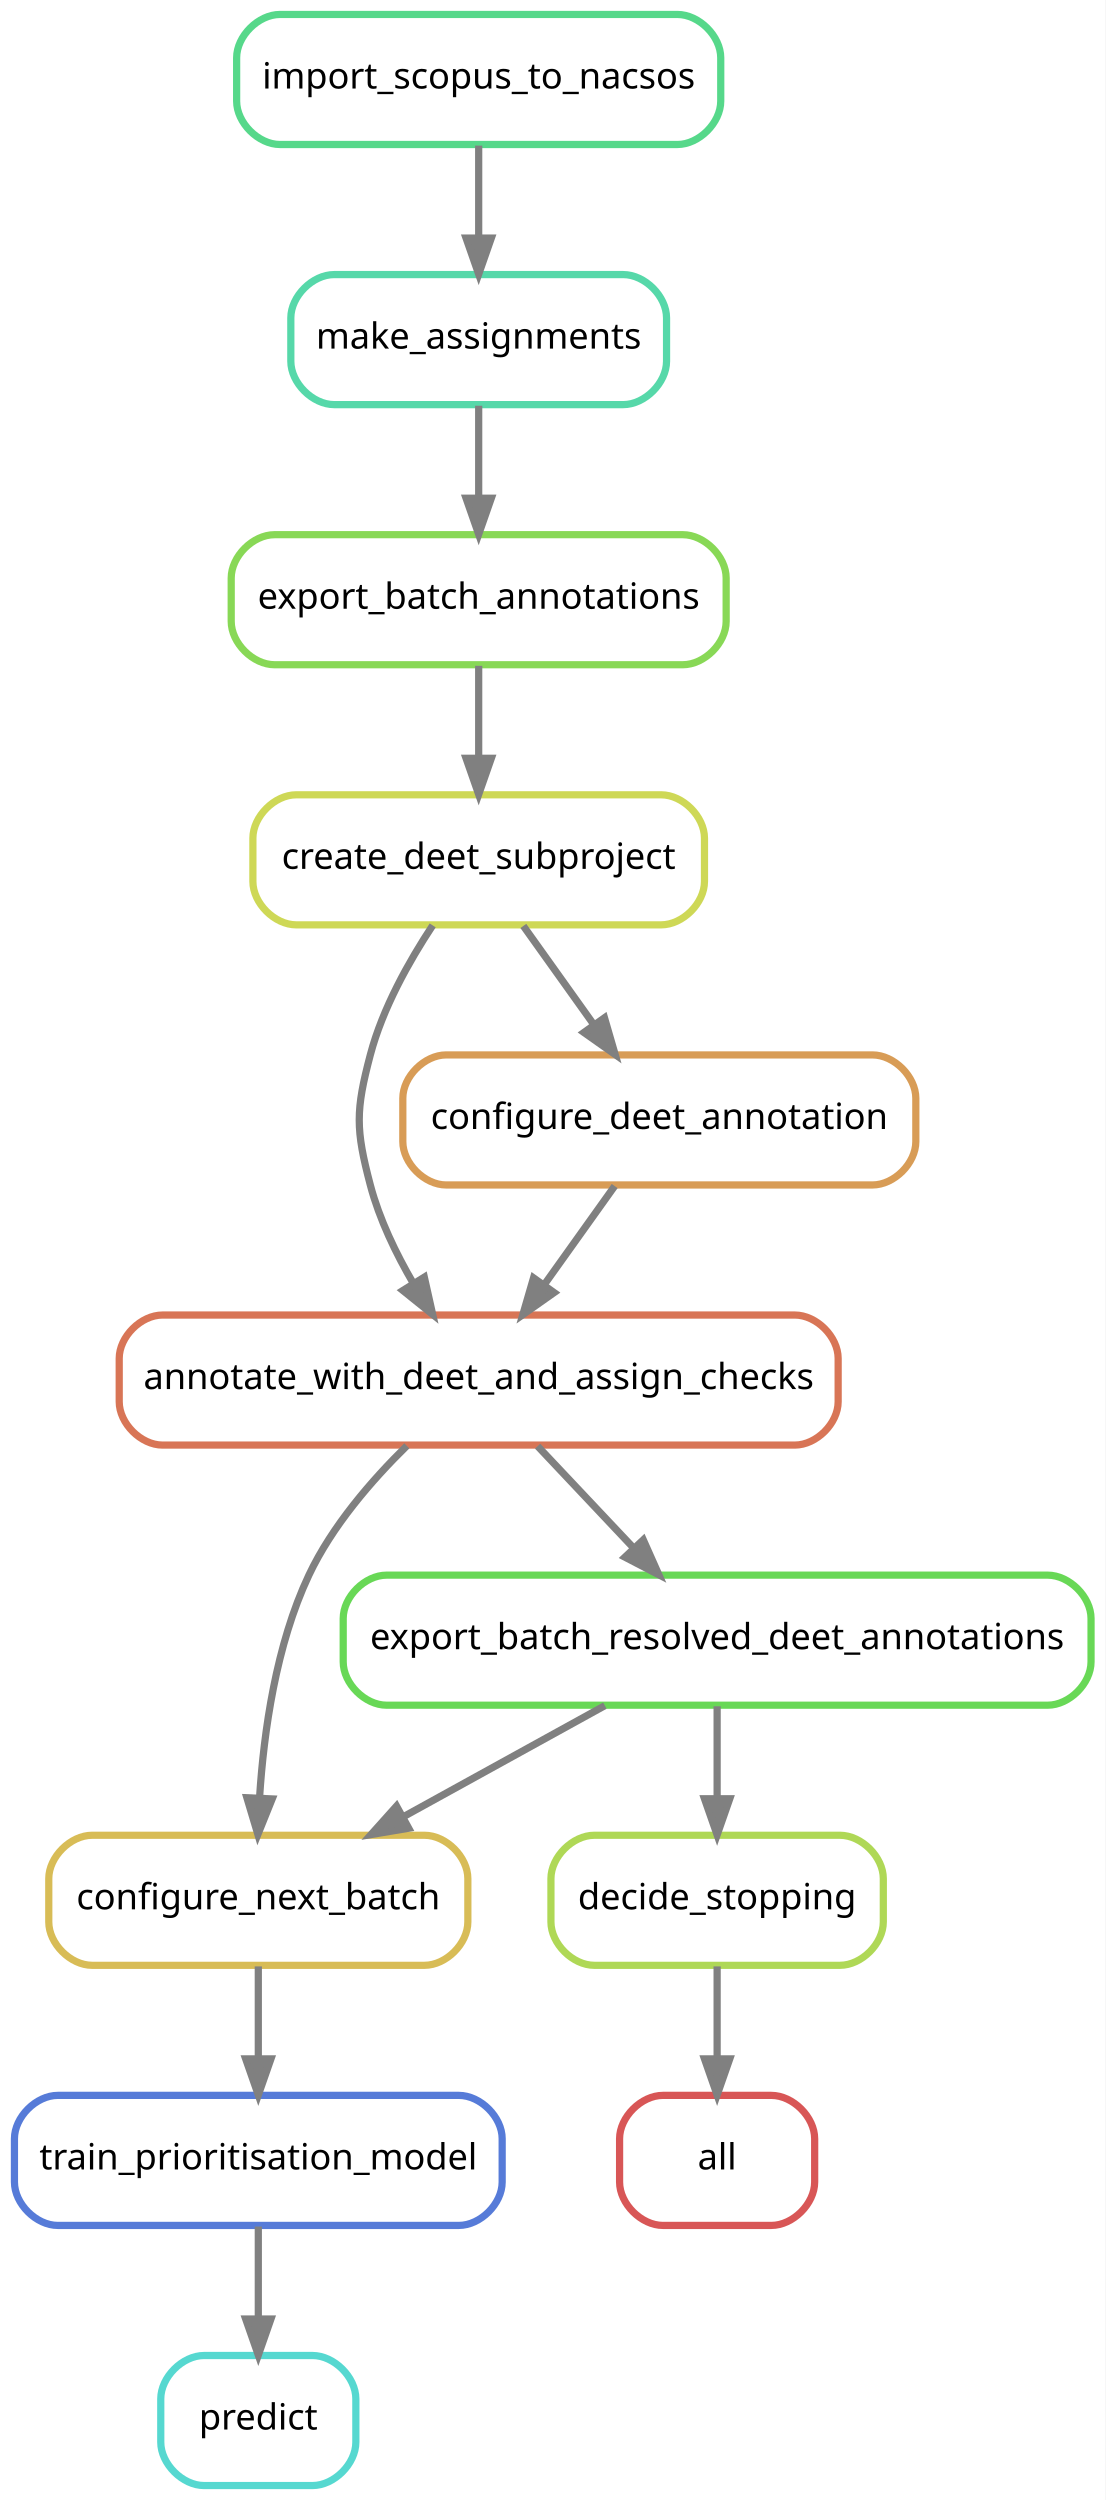
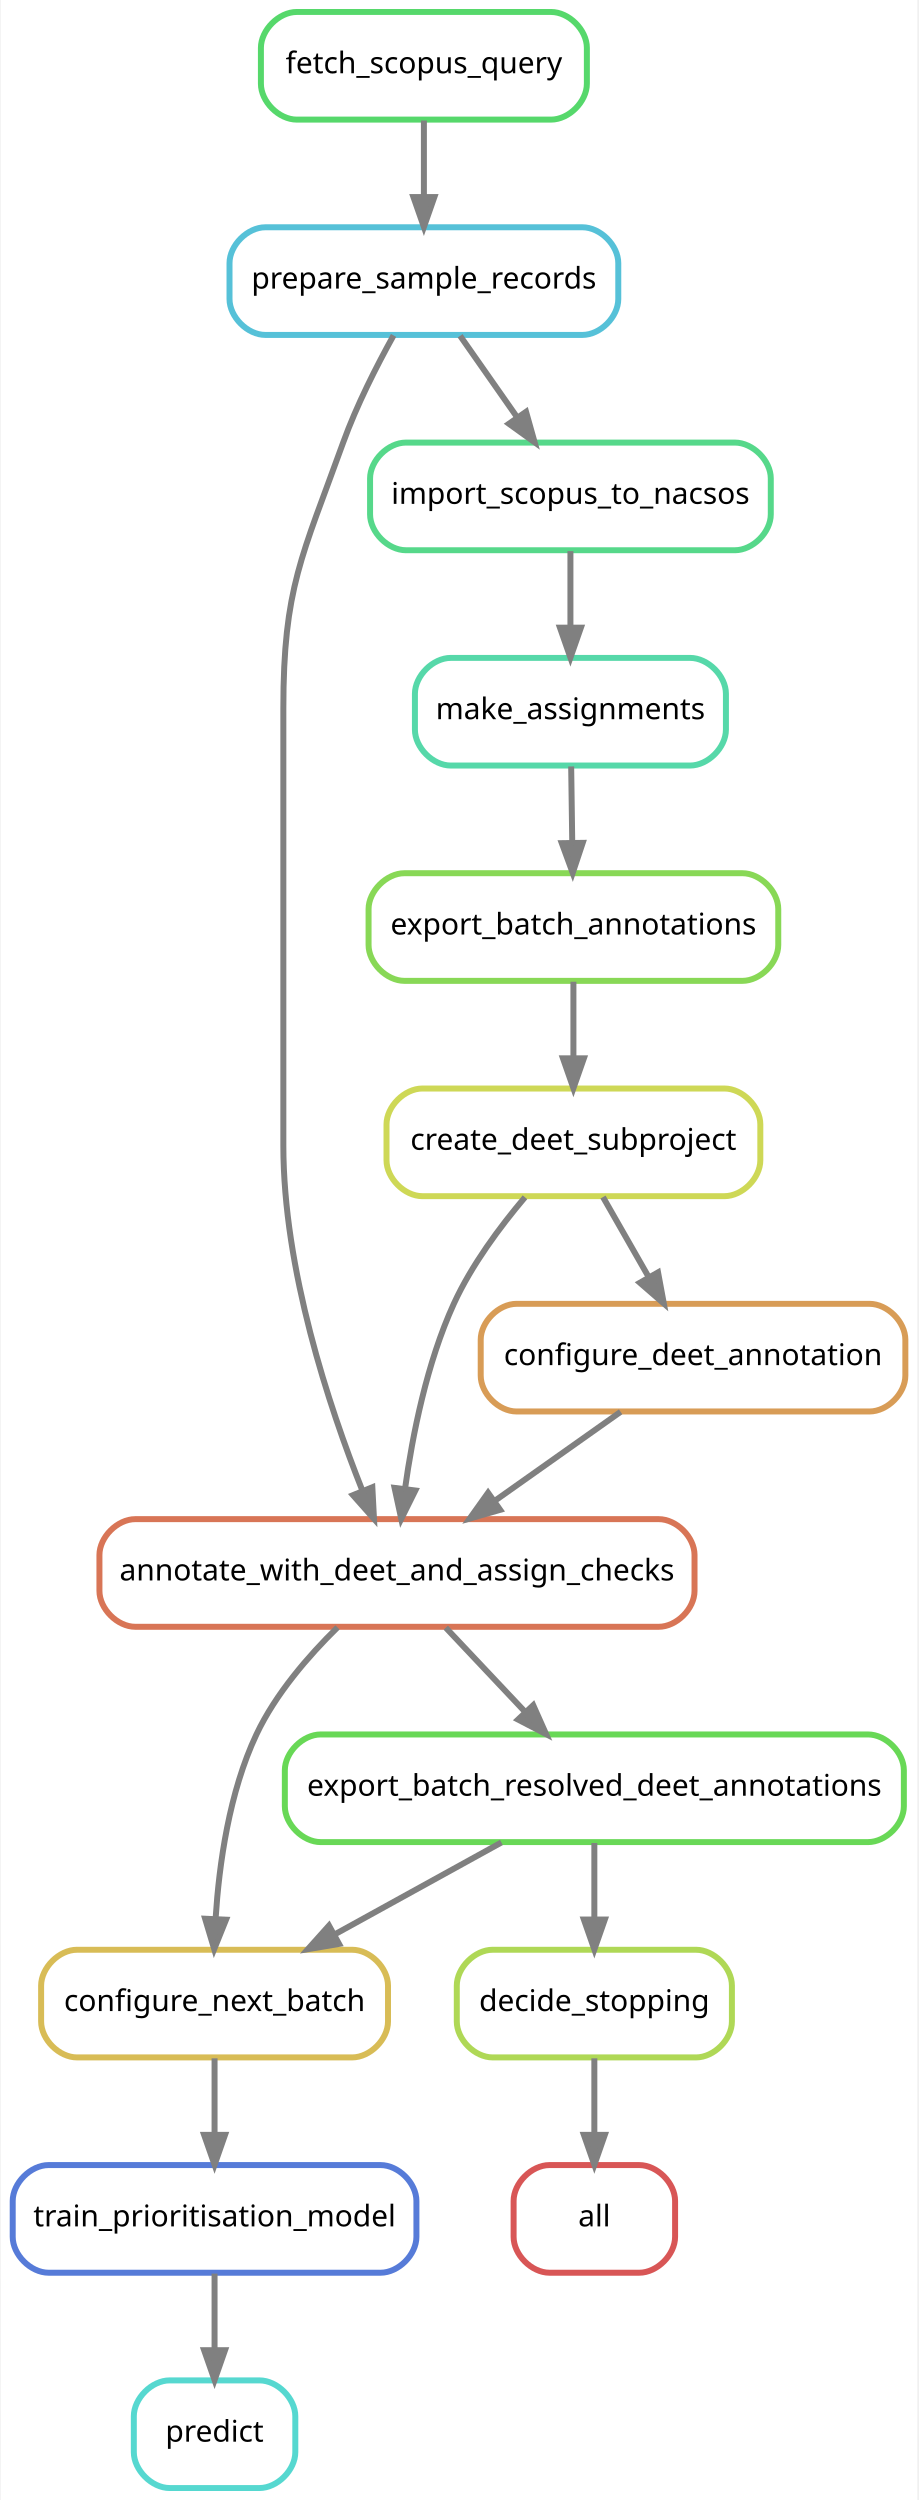
- <svg xmlns="http://www.w3.org/2000/svg" width="306pt" height="692pt" viewBox="0.00 0.00 306.00 692.00">
-   <g id="graph0" class="graph" transform="scale(1 1) rotate(0) translate(4 688)">
-     <polygon fill="white" stroke="transparent" points="-4,4 -4,-688 302,-688 302,4 -4,4" />
+ <svg xmlns="http://www.w3.org/2000/svg" width="307pt" height="836pt" viewBox="0.00 0.00 306.50 836.00">
+   <g id="graph0" class="graph" transform="scale(1 1) rotate(0) translate(4 832)">
+     <polygon fill="white" stroke="transparent" points="-4,4 -4,-832 302.5,-832 302.5,4 -4,4" />
    <g id="node1" class="node">
      <path fill="none" stroke="#56d8d0" stroke-width="2" d="M82.5,-36C82.5,-36 52.5,-36 52.5,-36 46.5,-36 40.5,-30 40.5,-24 40.5,-24 40.5,-12 40.5,-12 40.5,-6 46.5,0 52.5,0 52.5,0 82.5,0 82.5,0 88.5,0 94.5,-6 94.5,-12 94.5,-12 94.5,-24 94.5,-24 94.5,-30 88.5,-36 82.5,-36" />
      <text text-anchor="middle" x="67.5" y="-15.5" font-family="sans" font-size="10.00">predict</text>
    </g>
    <g id="node2" class="node">
      <path fill="none" stroke="#567bd8" stroke-width="2" d="M123,-108C123,-108 12,-108 12,-108 6,-108 0,-102 0,-96 0,-96 0,-84 0,-84 0,-78 6,-72 12,-72 12,-72 123,-72 123,-72 129,-72 135,-78 135,-84 135,-84 135,-96 135,-96 135,-102 129,-108 123,-108" />
      <text text-anchor="middle" x="67.5" y="-87.5" font-family="sans" font-size="10.00">train_prioritisation_model</text>
    </g>
    <g id="edge1" class="edge">
      <path fill="none" stroke="grey" stroke-width="2" d="M67.5,-71.7C67.5,-63.98 67.5,-54.71 67.5,-46.11" />
      <polygon fill="grey" stroke="grey" stroke-width="2" points="71,-46.1 67.5,-36.1 64,-46.1 71,-46.1" />
    </g>
    <g id="node3" class="node">
      <path fill="none" stroke="#d8bc56" stroke-width="2" d="M113.5,-180C113.5,-180 21.5,-180 21.5,-180 15.5,-180 9.5,-174 9.5,-168 9.5,-168 9.5,-156 9.5,-156 9.5,-150 15.5,-144 21.5,-144 21.5,-144 113.5,-144 113.5,-144 119.5,-144 125.5,-150 125.5,-156 125.5,-156 125.5,-168 125.5,-168 125.5,-174 119.5,-180 113.5,-180" />
      <text text-anchor="middle" x="67.5" y="-159.5" font-family="sans" font-size="10.00">configure_next_batch</text>
    </g>
    <g id="edge2" class="edge">
      <path fill="none" stroke="grey" stroke-width="2" d="M67.5,-143.7C67.5,-135.98 67.5,-126.71 67.5,-118.11" />
      <polygon fill="grey" stroke="grey" stroke-width="2" points="71,-118.1 67.5,-108.1 64,-118.1 71,-118.1" />
    </g>
    <g id="node4" class="node">
      <path fill="none" stroke="#d87556" stroke-width="2" d="M216,-324C216,-324 41,-324 41,-324 35,-324 29,-318 29,-312 29,-312 29,-300 29,-300 29,-294 35,-288 41,-288 41,-288 216,-288 216,-288 222,-288 228,-294 228,-300 228,-300 228,-312 228,-312 228,-318 222,-324 216,-324" />
      <text text-anchor="middle" x="128.5" y="-303.5" font-family="sans" font-size="10.00">annotate_with_deet_and_assign_checks</text>
    </g>
    <g id="edge4" class="edge">
      <path fill="none" stroke="grey" stroke-width="2" d="M108.61,-287.79C98.88,-278.24 87.9,-265.57 81.5,-252 72.39,-232.7 69.02,-208.69 67.85,-190.47" />
      <polygon fill="grey" stroke="grey" stroke-width="2" points="71.34,-190.06 67.38,-180.23 64.34,-190.38 71.34,-190.06" />
    </g>
-     <g id="node10" class="node">
+     <g id="node12" class="node">
      <path fill="none" stroke="#68d856" stroke-width="2" d="M286,-252C286,-252 103,-252 103,-252 97,-252 91,-246 91,-240 91,-240 91,-228 91,-228 91,-222 97,-216 103,-216 103,-216 286,-216 286,-216 292,-216 298,-222 298,-228 298,-228 298,-240 298,-240 298,-246 292,-252 286,-252" />
      <text text-anchor="middle" x="194.5" y="-231.5" font-family="sans" font-size="10.00">export_batch_resolved_deet_annotations</text>
    </g>
-     <g id="edge11" class="edge">
+     <g id="edge14" class="edge">
      <path fill="none" stroke="grey" stroke-width="2" d="M144.81,-287.7C152.81,-279.22 162.57,-268.86 171.32,-259.58" />
      <polygon fill="grey" stroke="grey" stroke-width="2" points="174.06,-261.78 178.37,-252.1 168.97,-256.98 174.06,-261.78" />
    </g>
    <g id="node5" class="node">
-       <path fill="none" stroke="#ced856" stroke-width="2" d="M179,-468C179,-468 78,-468 78,-468 72,-468 66,-462 66,-456 66,-456 66,-444 66,-444 66,-438 72,-432 78,-432 78,-432 179,-432 179,-432 185,-432 191,-438 191,-444 191,-444 191,-456 191,-456 191,-462 185,-468 179,-468" />
-       <text text-anchor="middle" x="128.5" y="-447.5" font-family="sans" font-size="10.00">create_deet_subproject</text>
+       <path fill="none" stroke="#ced856" stroke-width="2" d="M238,-468C238,-468 137,-468 137,-468 131,-468 125,-462 125,-456 125,-456 125,-444 125,-444 125,-438 131,-432 137,-432 137,-432 238,-432 238,-432 244,-432 250,-438 250,-444 250,-444 250,-456 250,-456 250,-462 244,-468 238,-468" />
+       <text text-anchor="middle" x="187.5" y="-447.5" font-family="sans" font-size="10.00">create_deet_subproject</text>
+     </g>
+     <g id="edge5" class="edge">
+       <path fill="none" stroke="grey" stroke-width="2" d="M171.3,-431.63C163.01,-421.84 153.44,-409 147.5,-396 138.5,-376.3 133.69,-352.17 131.17,-334.01" />
+       <polygon fill="grey" stroke="grey" stroke-width="2" points="134.64,-333.58 129.93,-324.09 127.69,-334.45 134.64,-333.58" />
+     </g>
+     <g id="node11" class="node">
+       <path fill="none" stroke="#d89c56" stroke-width="2" d="M286.5,-396C286.5,-396 168.5,-396 168.5,-396 162.5,-396 156.5,-390 156.5,-384 156.5,-384 156.5,-372 156.5,-372 156.5,-366 162.5,-360 168.5,-360 168.5,-360 286.5,-360 286.5,-360 292.5,-360 298.5,-366 298.5,-372 298.5,-372 298.5,-384 298.5,-384 298.5,-390 292.5,-396 286.5,-396" />
+       <text text-anchor="middle" x="227.5" y="-375.5" font-family="sans" font-size="10.00">configure_deet_annotation</text>
+     </g>
+     <g id="edge13" class="edge">
+       <path fill="none" stroke="grey" stroke-width="2" d="M197.39,-431.7C201.99,-423.64 207.56,-413.89 212.65,-404.98" />
+       <polygon fill="grey" stroke="grey" stroke-width="2" points="215.8,-406.52 217.73,-396.1 209.73,-403.05 215.8,-406.52" />
+     </g>
+     <g id="node6" class="node">
+       <path fill="none" stroke="#88d856" stroke-width="2" d="M244,-540C244,-540 131,-540 131,-540 125,-540 119,-534 119,-528 119,-528 119,-516 119,-516 119,-510 125,-504 131,-504 131,-504 244,-504 244,-504 250,-504 256,-510 256,-516 256,-516 256,-528 256,-528 256,-534 250,-540 244,-540" />
+       <text text-anchor="middle" x="187.5" y="-519.5" font-family="sans" font-size="10.00">export_batch_annotations</text>
+     </g>
+     <g id="edge8" class="edge">
+       <path fill="none" stroke="grey" stroke-width="2" d="M187.5,-503.7C187.5,-495.98 187.5,-486.71 187.5,-478.11" />
+       <polygon fill="grey" stroke="grey" stroke-width="2" points="191,-478.1 187.5,-468.1 184,-478.1 191,-478.1" />
+     </g>
+     <g id="node7" class="node">
+       <path fill="none" stroke="#56d8a9" stroke-width="2" d="M226.5,-612C226.5,-612 146.5,-612 146.5,-612 140.5,-612 134.5,-606 134.5,-600 134.5,-600 134.5,-588 134.5,-588 134.5,-582 140.5,-576 146.5,-576 146.5,-576 226.5,-576 226.5,-576 232.5,-576 238.5,-582 238.5,-588 238.5,-588 238.5,-600 238.5,-600 238.5,-606 232.5,-612 226.5,-612" />
+       <text text-anchor="middle" x="186.5" y="-591.5" font-family="sans" font-size="10.00">make_assignments</text>
+     </g>
+     <g id="edge9" class="edge">
+       <path fill="none" stroke="grey" stroke-width="2" d="M186.75,-575.7C186.86,-567.98 186.99,-558.71 187.11,-550.11" />
+       <polygon fill="grey" stroke="grey" stroke-width="2" points="190.61,-550.15 187.26,-540.1 183.61,-550.05 190.61,-550.15" />
+     </g>
+     <g id="node8" class="node">
+       <path fill="none" stroke="#56d88a" stroke-width="2" d="M241.5,-684C241.5,-684 131.5,-684 131.5,-684 125.5,-684 119.5,-678 119.5,-672 119.5,-672 119.5,-660 119.5,-660 119.5,-654 125.5,-648 131.5,-648 131.5,-648 241.5,-648 241.5,-648 247.5,-648 253.5,-654 253.5,-660 253.5,-660 253.5,-672 253.5,-672 253.5,-678 247.5,-684 241.5,-684" />
+       <text text-anchor="middle" x="186.5" y="-663.5" font-family="sans" font-size="10.00">import_scopus_to_nacsos</text>
+     </g>
+     <g id="edge10" class="edge">
+       <path fill="none" stroke="grey" stroke-width="2" d="M186.5,-647.7C186.5,-639.98 186.5,-630.71 186.5,-622.11" />
+       <polygon fill="grey" stroke="grey" stroke-width="2" points="190,-622.1 186.5,-612.1 183,-622.1 190,-622.1" />
+     </g>
+     <g id="node9" class="node">
+       <path fill="none" stroke="#56c1d8" stroke-width="2" d="M190.5,-756C190.5,-756 84.5,-756 84.5,-756 78.5,-756 72.5,-750 72.5,-744 72.5,-744 72.5,-732 72.5,-732 72.5,-726 78.5,-720 84.5,-720 84.5,-720 190.5,-720 190.5,-720 196.5,-720 202.5,-726 202.5,-732 202.5,-732 202.5,-744 202.5,-744 202.5,-750 196.5,-756 190.5,-756" />
+       <text text-anchor="middle" x="137.5" y="-735.5" font-family="sans" font-size="10.00">prepare_sample_records</text>
+     </g>
+     <g id="edge7" class="edge">
+       <path fill="none" stroke="grey" stroke-width="2" d="M127.36,-719.83C121.73,-709.68 114.98,-696.43 110.5,-684 96.75,-645.86 90.5,-635.54 90.5,-595 90.5,-595 90.5,-595 90.5,-449 90.5,-407.63 105.73,-361.72 116.91,-333.61" />
+       <polygon fill="grey" stroke="grey" stroke-width="2" points="120.26,-334.67 120.81,-324.09 113.78,-332.02 120.26,-334.67" />
+     </g>
+     <g id="edge11" class="edge">
+       <path fill="none" stroke="grey" stroke-width="2" d="M149.61,-719.7C155.37,-711.47 162.36,-701.48 168.71,-692.42" />
+       <polygon fill="grey" stroke="grey" stroke-width="2" points="171.66,-694.3 174.53,-684.1 165.92,-690.29 171.66,-694.3" />
+     </g>
+     <g id="node10" class="node">
+       <path fill="none" stroke="#56d86b" stroke-width="2" d="M180,-828C180,-828 95,-828 95,-828 89,-828 83,-822 83,-816 83,-816 83,-804 83,-804 83,-798 89,-792 95,-792 95,-792 180,-792 180,-792 186,-792 192,-798 192,-804 192,-804 192,-816 192,-816 192,-822 186,-828 180,-828" />
+       <text text-anchor="middle" x="137.5" y="-807.5" font-family="sans" font-size="10.00">fetch_scopus_query</text>
+     </g>
+     <g id="edge12" class="edge">
+       <path fill="none" stroke="grey" stroke-width="2" d="M137.5,-791.7C137.5,-783.98 137.5,-774.71 137.5,-766.11" />
+       <polygon fill="grey" stroke="grey" stroke-width="2" points="141,-766.1 137.5,-756.1 134,-766.1 141,-766.1" />
    </g>
    <g id="edge6" class="edge">
-       <path fill="none" stroke="grey" stroke-width="2" d="M115.77,-431.85C109.21,-421.92 101.89,-408.88 98.5,-396 94.42,-380.53 94.42,-375.47 98.5,-360 100.99,-350.54 105.6,-340.99 110.47,-332.66" />
-       <polygon fill="grey" stroke="grey" stroke-width="2" points="113.45,-334.49 115.77,-324.15 107.51,-330.79 113.45,-334.49" />
-     </g>
-     <g id="node9" class="node">
-       <path fill="none" stroke="#d89c56" stroke-width="2" d="M237.5,-396C237.5,-396 119.5,-396 119.5,-396 113.5,-396 107.5,-390 107.5,-384 107.5,-384 107.5,-372 107.5,-372 107.5,-366 113.5,-360 119.5,-360 119.5,-360 237.5,-360 237.5,-360 243.5,-360 249.5,-366 249.5,-372 249.5,-372 249.5,-384 249.5,-384 249.5,-390 243.5,-396 237.5,-396" />
-       <text text-anchor="middle" x="178.5" y="-375.5" font-family="sans" font-size="10.00">configure_deet_annotation</text>
-     </g>
-     <g id="edge10" class="edge">
-       <path fill="none" stroke="grey" stroke-width="2" d="M140.86,-431.7C146.73,-423.47 153.87,-413.48 160.34,-404.42" />
-       <polygon fill="grey" stroke="grey" stroke-width="2" points="163.32,-406.28 166.28,-396.1 157.62,-402.21 163.32,-406.28" />
-     </g>
-     <g id="node6" class="node">
-       <path fill="none" stroke="#88d856" stroke-width="2" d="M185,-540C185,-540 72,-540 72,-540 66,-540 60,-534 60,-528 60,-528 60,-516 60,-516 60,-510 66,-504 72,-504 72,-504 185,-504 185,-504 191,-504 197,-510 197,-516 197,-516 197,-528 197,-528 197,-534 191,-540 185,-540" />
-       <text text-anchor="middle" x="128.5" y="-519.5" font-family="sans" font-size="10.00">export_batch_annotations</text>
-     </g>
-     <g id="edge7" class="edge">
-       <path fill="none" stroke="grey" stroke-width="2" d="M128.5,-503.7C128.5,-495.98 128.5,-486.71 128.5,-478.11" />
-       <polygon fill="grey" stroke="grey" stroke-width="2" points="132,-478.1 128.5,-468.1 125,-478.1 132,-478.1" />
-     </g>
-     <g id="node7" class="node">
-       <path fill="none" stroke="#56d8a9" stroke-width="2" d="M168.5,-612C168.5,-612 88.5,-612 88.5,-612 82.5,-612 76.5,-606 76.5,-600 76.5,-600 76.5,-588 76.5,-588 76.5,-582 82.5,-576 88.5,-576 88.5,-576 168.5,-576 168.5,-576 174.5,-576 180.5,-582 180.5,-588 180.5,-588 180.5,-600 180.5,-600 180.5,-606 174.5,-612 168.5,-612" />
-       <text text-anchor="middle" x="128.5" y="-591.5" font-family="sans" font-size="10.00">make_assignments</text>
-     </g>
-     <g id="edge8" class="edge">
-       <path fill="none" stroke="grey" stroke-width="2" d="M128.5,-575.7C128.5,-567.98 128.5,-558.71 128.5,-550.11" />
-       <polygon fill="grey" stroke="grey" stroke-width="2" points="132,-550.1 128.5,-540.1 125,-550.1 132,-550.1" />
-     </g>
-     <g id="node8" class="node">
-       <path fill="none" stroke="#56d88a" stroke-width="2" d="M183.5,-684C183.5,-684 73.5,-684 73.5,-684 67.5,-684 61.5,-678 61.5,-672 61.5,-672 61.5,-660 61.5,-660 61.5,-654 67.5,-648 73.5,-648 73.5,-648 183.5,-648 183.5,-648 189.5,-648 195.5,-654 195.5,-660 195.5,-660 195.5,-672 195.5,-672 195.5,-678 189.5,-684 183.5,-684" />
-       <text text-anchor="middle" x="128.5" y="-663.5" font-family="sans" font-size="10.00">import_scopus_to_nacsos</text>
-     </g>
-     <g id="edge9" class="edge">
-       <path fill="none" stroke="grey" stroke-width="2" d="M128.5,-647.7C128.5,-639.98 128.5,-630.71 128.5,-622.11" />
-       <polygon fill="grey" stroke="grey" stroke-width="2" points="132,-622.1 128.5,-612.1 125,-622.1 132,-622.1" />
-     </g>
-     <g id="edge5" class="edge">
-       <path fill="none" stroke="grey" stroke-width="2" d="M166.14,-359.7C160.27,-351.47 153.13,-341.48 146.66,-332.42" />
-       <polygon fill="grey" stroke="grey" stroke-width="2" points="149.38,-330.21 140.72,-324.1 143.68,-334.28 149.38,-330.21" />
+       <path fill="none" stroke="grey" stroke-width="2" d="M203.28,-359.88C190.58,-350.89 174.84,-339.76 161.08,-330.03" />
+       <polygon fill="grey" stroke="grey" stroke-width="2" points="163,-327.11 152.81,-324.19 158.96,-332.82 163,-327.11" />
    </g>
    <g id="edge3" class="edge">
      <path fill="none" stroke="grey" stroke-width="2" d="M163.43,-215.88C146.67,-206.64 125.79,-195.13 107.8,-185.21" />
      <polygon fill="grey" stroke="grey" stroke-width="2" points="109.13,-181.95 98.69,-180.19 105.76,-188.08 109.13,-181.95" />
    </g>
-     <g id="node12" class="node">
+     <g id="node14" class="node">
      <path fill="none" stroke="#afd856" stroke-width="2" d="M228.5,-180C228.5,-180 160.5,-180 160.5,-180 154.5,-180 148.5,-174 148.5,-168 148.5,-168 148.5,-156 148.5,-156 148.5,-150 154.5,-144 160.5,-144 160.5,-144 228.5,-144 228.5,-144 234.5,-144 240.5,-150 240.5,-156 240.5,-156 240.5,-168 240.5,-168 240.5,-174 234.5,-180 228.5,-180" />
      <text text-anchor="middle" x="194.5" y="-159.5" font-family="sans" font-size="10.00">decide_stopping</text>
    </g>
-     <g id="edge13" class="edge">
+     <g id="edge16" class="edge">
      <path fill="none" stroke="grey" stroke-width="2" d="M194.5,-215.7C194.5,-207.98 194.5,-198.71 194.5,-190.11" />
      <polygon fill="grey" stroke="grey" stroke-width="2" points="198,-190.1 194.5,-180.1 191,-190.1 198,-190.1" />
    </g>
-     <g id="node11" class="node">
+     <g id="node13" class="node">
      <path fill="none" stroke="#d85656" stroke-width="2" d="M209.5,-108C209.5,-108 179.5,-108 179.5,-108 173.5,-108 167.5,-102 167.5,-96 167.5,-96 167.5,-84 167.5,-84 167.5,-78 173.5,-72 179.5,-72 179.5,-72 209.5,-72 209.5,-72 215.5,-72 221.5,-78 221.5,-84 221.5,-84 221.5,-96 221.5,-96 221.5,-102 215.5,-108 209.5,-108" />
      <text text-anchor="middle" x="194.5" y="-87.5" font-family="sans" font-size="10.00">all</text>
    </g>
-     <g id="edge12" class="edge">
+     <g id="edge15" class="edge">
      <path fill="none" stroke="grey" stroke-width="2" d="M194.5,-143.7C194.5,-135.98 194.5,-126.71 194.5,-118.11" />
      <polygon fill="grey" stroke="grey" stroke-width="2" points="198,-118.1 194.5,-108.1 191,-118.1 198,-118.1" />
    </g>
  </g>
</svg>
